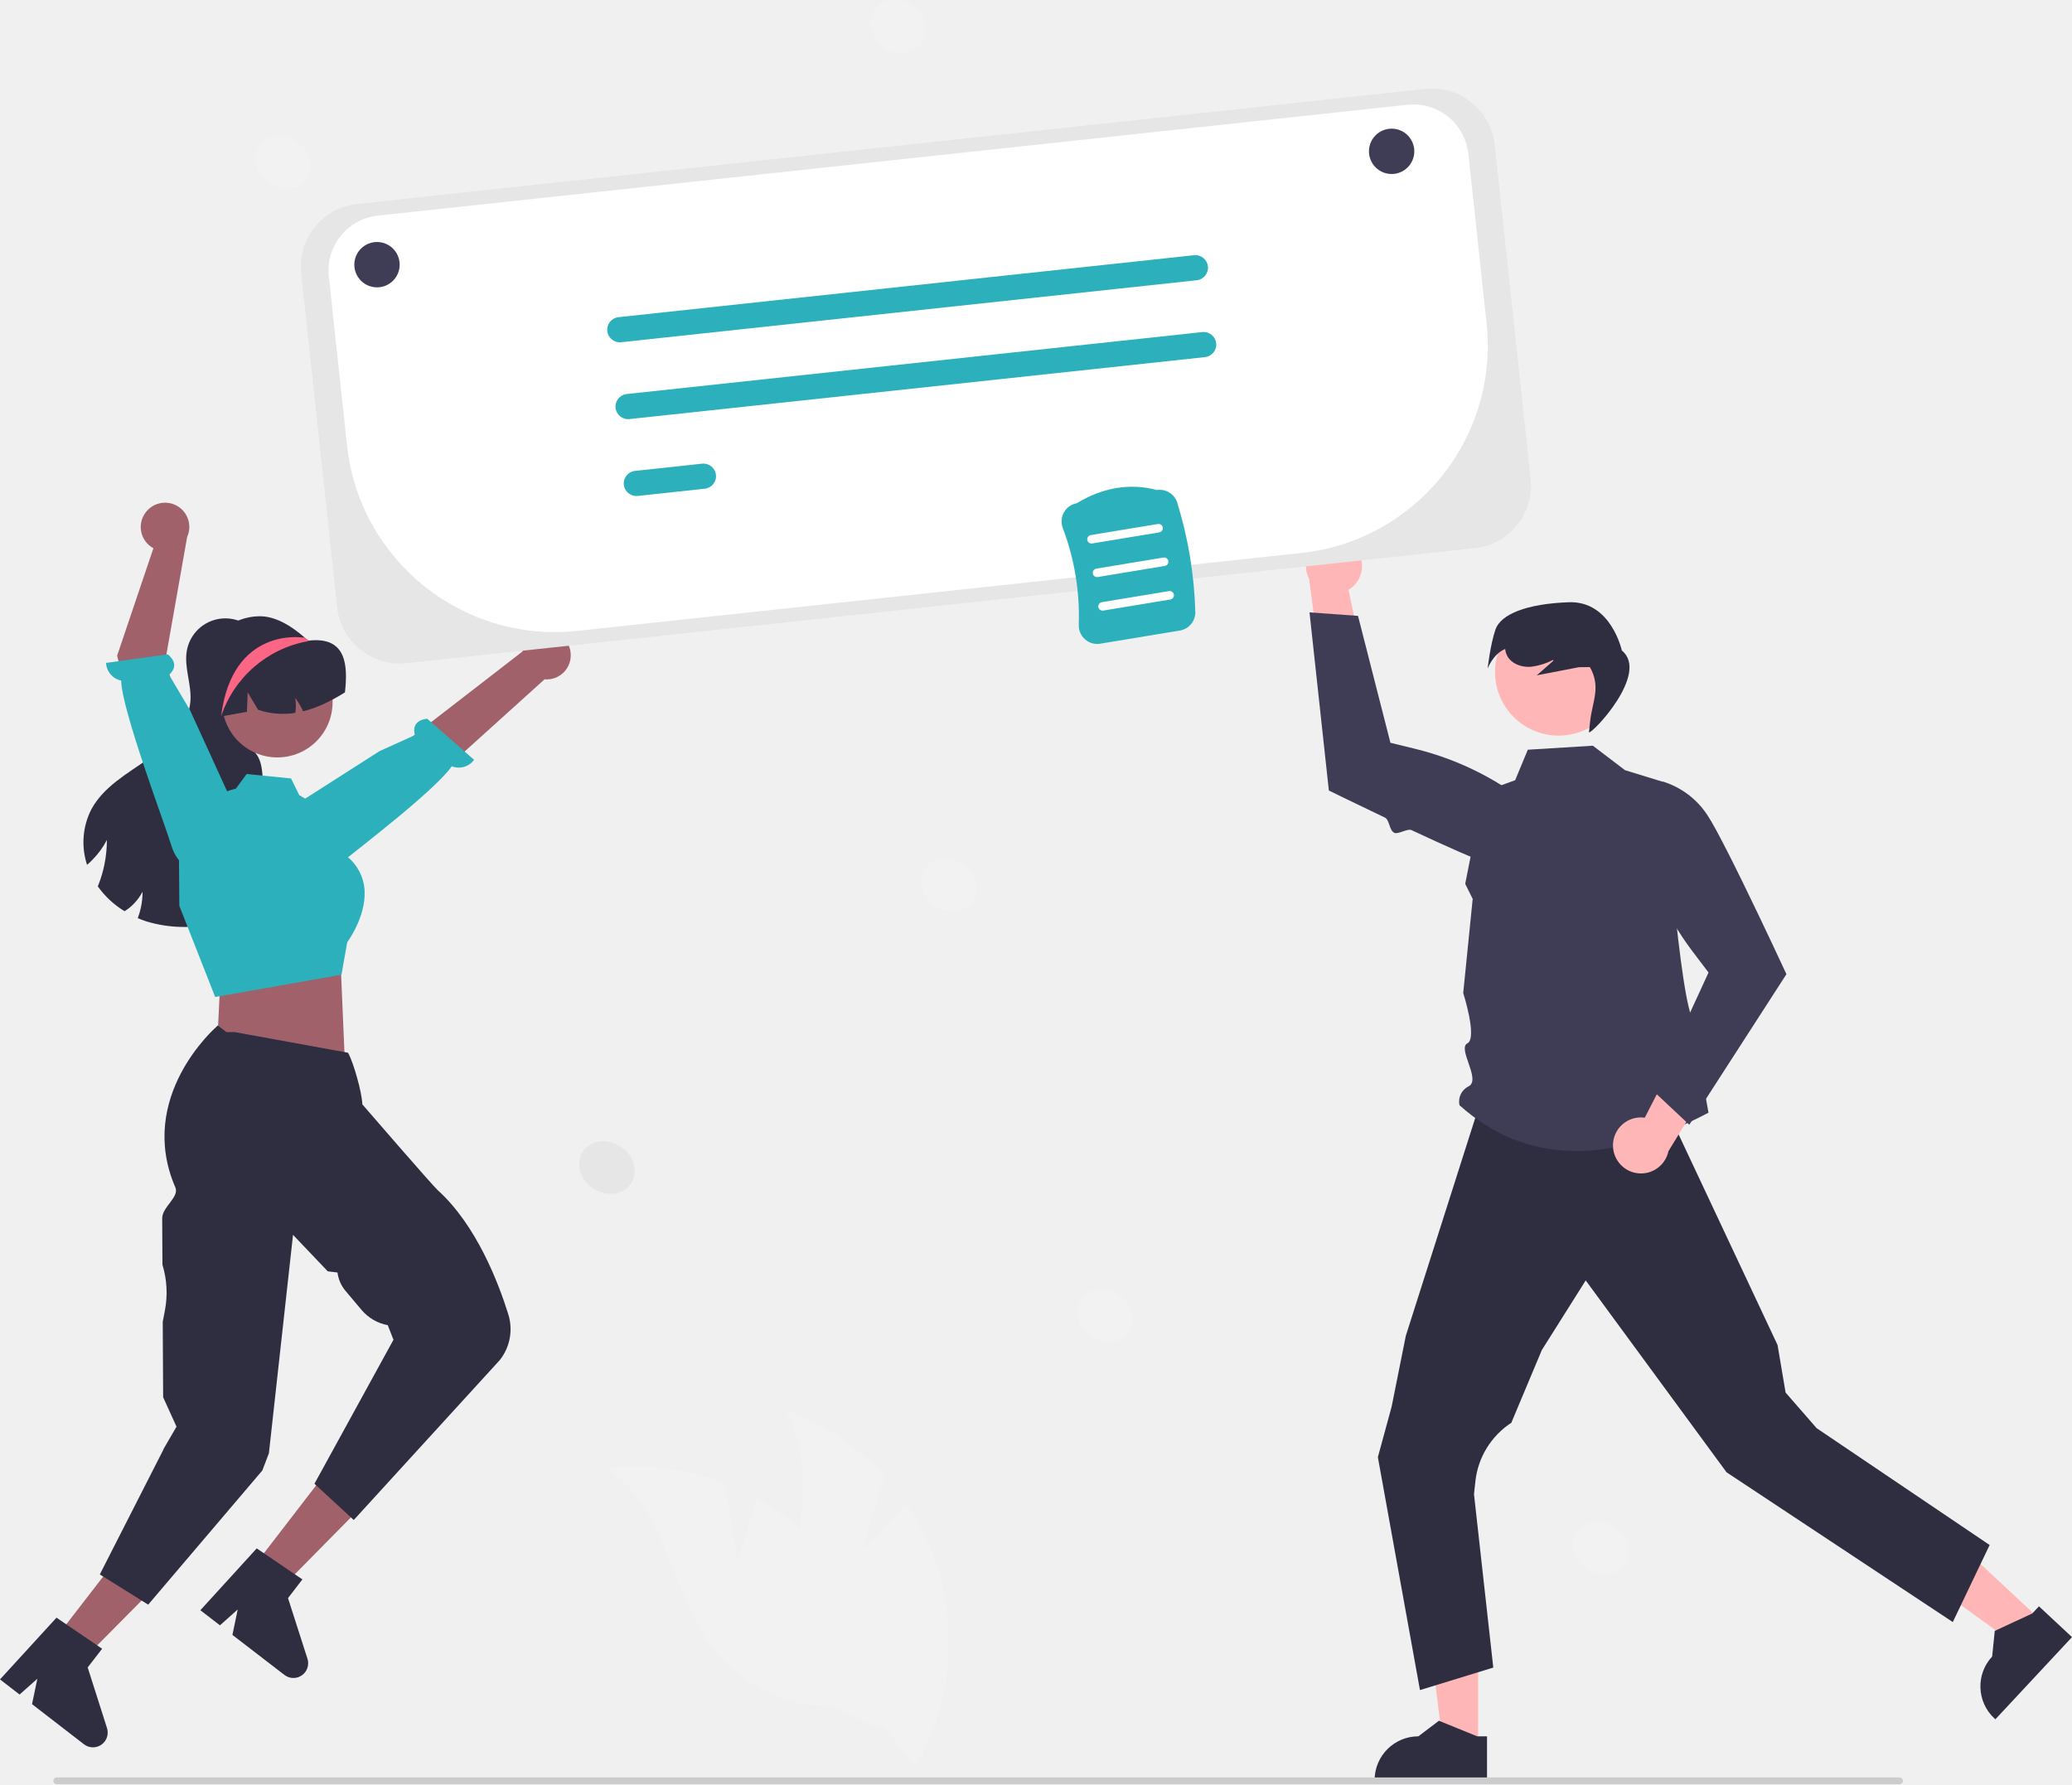
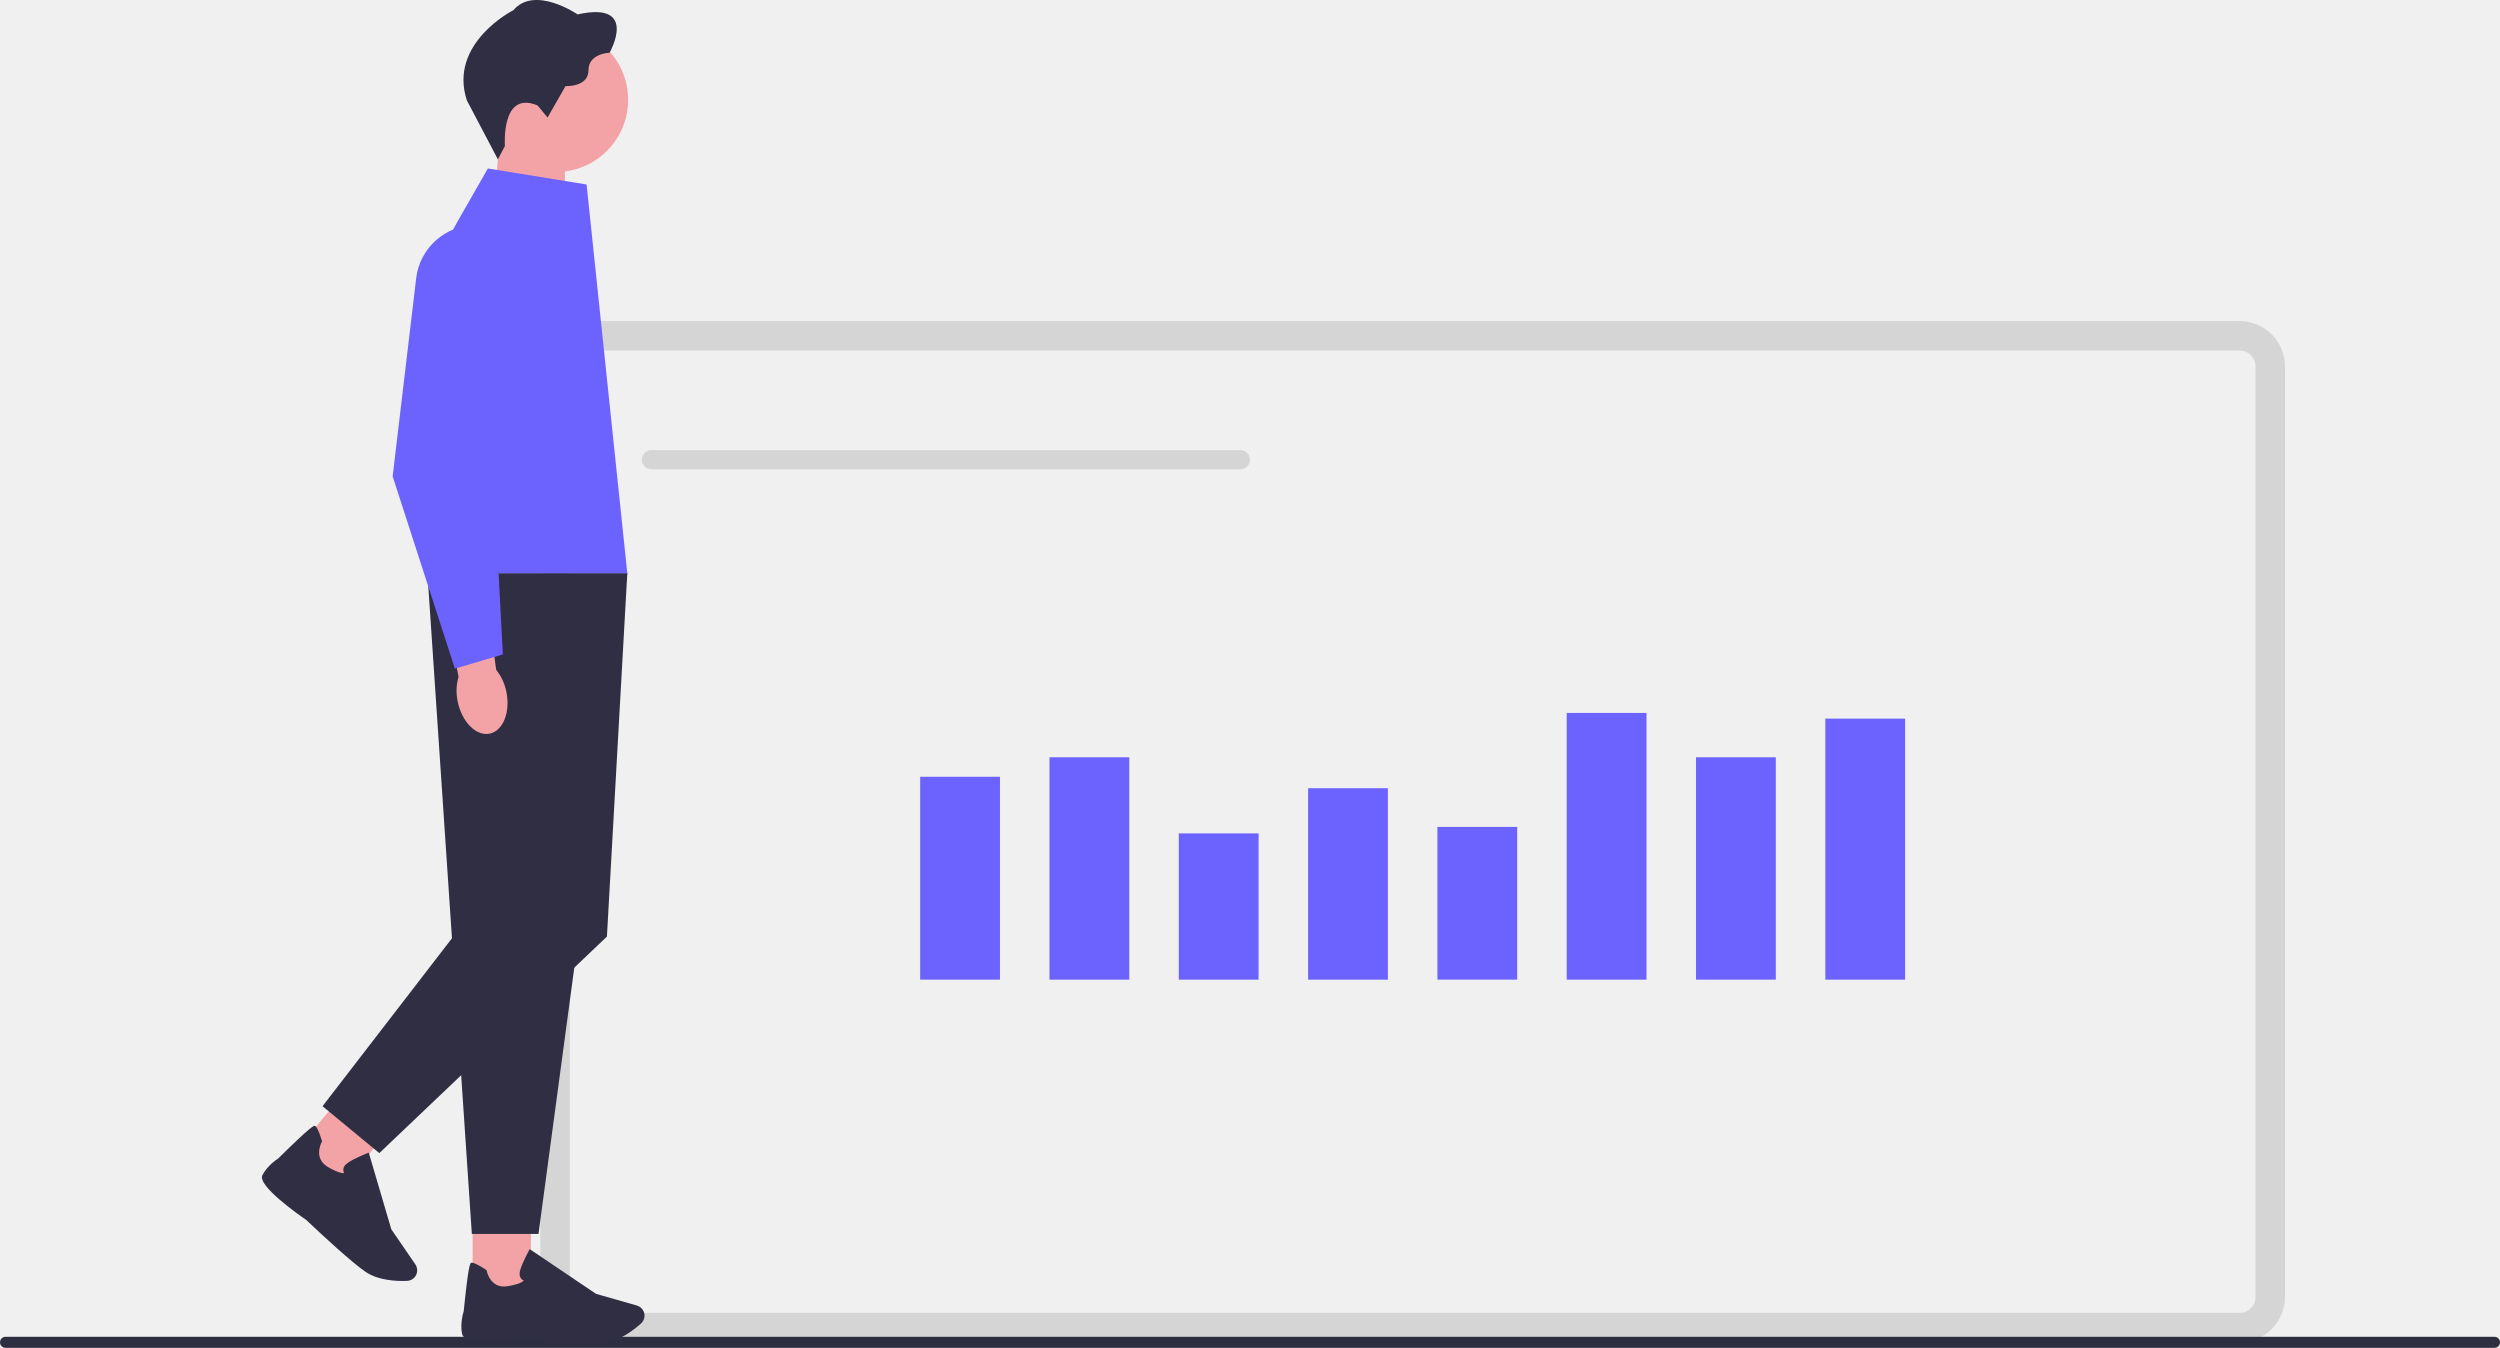
- <svg xmlns="http://www.w3.org/2000/svg" id="currentIllo" data-name="Layer 1" width="731.077" height="629.614" viewBox="0 0 731.077 629.614" class="injected-svg DownloadModal__ImageFile-sc-p17csy-5 iIfSkb grid_media">
-   <path d="M538.567,682.174l7.985-26.005A87.77,87.77,0,0,0,511.468,632.663c13.124,21.743.407,50.108,5.706,74.946a52.794,52.794,0,0,0,28.277,35.978l12.117,15.014a88.466,88.466,0,0,0,6.502-73.787,85.453,85.453,0,0,0-9.894-19.018C546.976,674.261,538.567,682.174,538.567,682.174Z" transform="translate(-234.4615 -135.193)" fill="#f2f2f2" />
-   <path d="M494.662,685.496,490.211,658.66a87.77,87.77,0,0,0-41.885-5.392c21.444,13.608,22.711,44.667,38.532,64.535A52.794,52.794,0,0,0,528.213,737.394l17.541,8.034a88.466,88.466,0,0,0-27.088-68.942,85.453,85.453,0,0,0-17.337-12.609C498.659,674.664,494.662,685.496,494.662,685.496Z" transform="translate(-234.4615 -135.193)" fill="#f2f2f2" />
-   <polygon points="521.537 616.734 509.237 616.733 503.386 569.293 521.539 569.294 521.537 616.734" fill="#ffb6b6" />
-   <path d="M759.135,763.849l-39.658-.001v-.502a15.437,15.437,0,0,1,15.436-15.436h.001l7.244-5.496,13.516,5.497,3.462 0Z" transform="translate(-234.4615 -135.193)" fill="#2f2e41" />
-   <polygon points="720.217 571.872 711.831 580.869 673.137 552.804 685.514 539.526 720.217 571.872" fill="#ffb6b6" />
-   <path d="M965.538,712.899l-27.04,29.01-.367-.342a15.437,15.437,0,0,1-.768-21.816l.001-.001.919-9.046,13.236-6.14,2.36-2.532Z" transform="translate(-234.4615 -135.193)" fill="#2f2e41" />
-   <path d="M936.479,680.403l-13,27.189L843.65,654.738l-11.613-15.823-38.079-51.882-15.479,24.561-10.771,25.675,0,0a28.302,28.302,0,0,0-12.675,20.654l-.493,4.546,6.806,61.182-25.868,7.943-14.856-82.19,4.856-17.81,5-25,25.174-79h67.364l38.638,82.242,2.824,16.758,10.955,12.573Z" transform="translate(-234.4615 -135.193)" fill="#2f2e41" />
-   <path d="M796.483,398.341l11.34,8.635,13.676,4.203s5.654,79.528,10.748,84.623.5,5.231,1.524,11.849,3.512,20.184,3.512,20.184c-34.387,18.203-64.032,18.691-87.845-2.609a5.931,5.931,0,0,1,3.236-6.695c4.432-2.352-4.086-13.328-.464-15.163s-1.472-17.755-1.472-17.755l3.342-33.216-2.64-5.31,6.443-32.489,11.18-4.083,4.466-10.76Z" transform="translate(-234.4615 -135.193)" fill="#3f3d56" />
-   <path d="M803.587,539.69a9.83,9.83,0,0,1,11.207-10.08l15.982-31.064,8.904,15.82L823.139,541.439a9.884,9.884,0,0,1-19.551-1.749Z" transform="translate(-234.4615 -135.193)" fill="#ffb6b6" />
-   <path d="M830.502,532.091l34.278-53.127-.113-.244c-.129-.28-7.892-17.045-15.413-32.4-1.158-2.365-2.311-4.696-3.429-6.928q-.724-1.445-1.426-2.83c-3.159-6.228-5.919-11.375-7.566-13.82a29.015,29.015,0,0,0-15.375-11.664l-.159-.041-.151.063a14.724,14.724,0,0,0-8.763,16.198,104.296,104.296,0,0,0,19.353,43.755l5.557,7.325-19.312,41.985Z" transform="translate(-234.4615 -135.193)" fill="#3f3d56" />
-   <path d="M712.628,328.445a9.83,9.83,0,0,1-2.359,14.888l7.146,34.195-16.879-6.683-4.198-31.448A9.884,9.884,0,0,1,712.628,328.445Z" transform="translate(-234.4615 -135.193)" fill="#ffb6b6" />
-   <path d="M696.505,351.296l6.826,62.857.242.119c.199.098,8.847,4.339,19.461,9.391,1.791.852,1.534,4.543,3.405,5.426,1.289.608,4.693-1.597,5.996-.988,11.602,5.426,23.334,10.702,28.01,12.131a29.015,29.015,0,0,0,19.289-.621l.149-.068.078-.144a14.724,14.724,0,0,0-3.392-18.101A104.296,104.296,0,0,0,733.982,399.492l-8.929-2.191-11.436-44.776Z" transform="translate(-234.4615 -135.193)" fill="#3f3d56" />
-   <circle cx="549.931" cy="237.156" r="22.431" fill="#ffb6b6" />
-   <path d="M762.123,357.318c1.845-5.367,11.027-9.089,25.914-9.606S806.699,364.738,806.699,364.738c9.938,8.062-10.612,29.645-11.606,28.868l.447-4.055c.74-6.717,3.885-11.958-.115-18.958l-3.841.044q-7.441,1.431-14.882,2.862l5.873-5.171-.166-.256a22.726,22.726,0,0,1-8.017,2.434c-3.157.186-6.607-1.071-8.119-3.848a6.466,6.466,0,0,1-.725-2.46c-4.257,1.701-6.203,6.948-6.203,6.948S760.278,362.685,762.123,357.318Z" transform="translate(-234.4615 -135.193)" fill="#2f2e41" />
-   <path d="M324.835,358.664a12.015,12.015,0,0,0-.981-1.099c.085-.117.171-.245.256-.363Z" transform="translate(-234.4615 -135.193)" fill="#2f2e41" />
-   <path d="M329.197,448.88c-3.669,6.517-10.997,10.154-18.261,11.936a45.628,45.628,0,0,1-24.821-.48c-1.024-.331-2.048-.715-3.04-1.141a26.191,26.191,0,0,0,1.131-3.893,26.702,26.702,0,0,0,.555-5.45,17.207,17.207,0,0,1-3.104,4.277,15.695,15.695,0,0,1-3.253,2.613,31.947,31.947,0,0,1-9.44-8.768c.16-.395.32-.789.469-1.184a42.552,42.552,0,0,0,1.835-6.336,43.324,43.324,0,0,0,.907-8.864,27.851,27.851,0,0,1-5.056,6.954,22.669,22.669,0,0,1-1.941,1.845,25.523,25.523,0,0,1,1.536-19.637c4.224-7.808,12.416-12.448,19.711-17.493,7.306-5.045,14.613-11.872,15.231-20.735.416-5.984-2.357-11.978-1.248-17.866a13.804,13.804,0,0,1,23.445-7.093c-4.139,5.866-8.256,11.936-9.93,18.911-1.707,7.104-.309,15.434,5.291,20.138,1.92,1.621,4.277,2.773,5.76,4.8,1.973,2.688,1.984,6.272,2.304,9.578.64,6.432,2.741,12.618,3.872,18.986C332.291,436.336,332.355,443.237,329.197,448.88Z" transform="translate(-234.4615 -135.193)" fill="#2f2e41" />
-   <polygon points="19.519 578.195 29.254 585.716 62.898 551.747 48.53 540.646 19.519 578.195" fill="#a0616a" />
-   <path d="M254.395,706.039l16.098,10.972-5.094,6.593,6.823,21.409a5.204,5.204,0,0,1-8.141,5.699l-18.32-14.156,1.881-8.961-6.272,5.569-6.907-5.337Z" transform="translate(-234.4615 -135.193)" fill="#2f2e41" />
-   <path d="M303.369,377.614a23.236,23.236,0,1,0,39.966-16.117l-.112-.111c-.186-.195-.372-.39-.567-.576a.009.009,0,0,1-.009-.009c-.242-.223-.483-.446-.734-.66-4.09-3.588-9.837-7.482-15.702-7.482C313.375,352.659,303.369,364.778,303.369,377.614Z" transform="translate(-234.4615 -135.193)" fill="#2f2e41" />
-   <path d="M435.811,365.681a8.511,8.511,0,0,1-9.217,9.24l-57.538,51.951-9.902-15.638,59.672-46.149a8.557,8.557,0,0,1,16.985.596Z" transform="translate(-234.4615 -135.193)" fill="#a0616a" />
-   <path d="M344.465,442.554s2.141,3.954,9.454-2.151c5.854-4.888,33.903-26.107,39.945-34.803a6.686,6.686,0,0,0,7.872-2.286L385.18,388.814c-4.954.57-4.847,3.898-4.332,5.787l-12.489,5.658-32.25,20.61,6.756,18.854Z" transform="translate(-234.4615 -135.193)" fill="#2cb1bc" />
-   <polygon points="78.761 343.789 77.555 349.532 76.531 370.716 121.615 373.194 120.215 340.612 115.845 333.432 78.761 343.789" fill="#a0616a" />
-   <circle cx="97.868" cy="247.797" r="19.484" fill="#a0616a" />
-   <path d="M297.738,454.858l-.12-16.196a25.776,25.776,0,0,1,19.962-25.124l.074-.017,3.853-5.191,15.653,1.566,2.869,5.864,11.343,6.754,4.367,14.039a16.602,16.602,0,0,1,7.174,11.119c1.483,9.471-5.148,18.946-5.937,20.033l-2.032,11.446-44.21,7.801-.359.045Z" transform="translate(-234.4615 -135.193)" fill="#2cb1bc" />
-   <path d="M356.173,379.517a66.428,66.428,0,0,1-7.061,3.893,40.632,40.632,0,0,1-7.701,2.784,26.617,26.617,0,0,0-2.773-4.725,17.184,17.184,0,0,1,.021,5.28,27.507,27.507,0,0,1-13.13-1.077l-3.669-6.154-.277,6.869c-3.04.555-6.069,1.077-9.109,1.621-.181.021-.363.064-.533.096-1.888-8.512.789-17.887,6.741-23.562a21.445,21.445,0,0,1,22.527-4.373c.48.192.971.405,1.44.629a.01.01,0,0,0,.011.011c.277.139.512.469.821.437C356.791,359.762,357.218,370.087,356.173,379.517Z" transform="translate(-234.4615 -135.193)" fill="#2f2e41" />
-   <polygon points="89.297 553.071 99.047 560.572 132.623 526.535 118.233 515.464 89.297 553.071" fill="#a0616a" />
-   <path d="M325.042,681.594,341.162,692.533l-5.081,6.603,6.866,21.395a5.204,5.204,0,0,1-8.129,5.715l-18.349-14.119,1.863-8.965-6.261,5.581-6.918-5.323Z" transform="translate(-234.4615 -135.193)" fill="#2f2e41" />
-   <path d="M292.12,646.722l-0-.127,4.621-7.963-4.718-10.365-.142-26.631.765-3.998a33.632,33.632,0,0,0-.872-16.158l0,0-.086-16.21c-.166-4.061,6.125-7.632,4.658-11.018-13.866-31.999,14.16-56.41,14.349-56.606l.573-.595,3.107,2.354,2.958.004,39.912,7.273.288.537c1.57,2.944,4.599,13.093,4.779,17.686,1.989,2.303,24.647,28.521,26.661,30.343,13.611,12.315,21.404,32.698,24.837,43.753a17.555,17.555,0,0,1-3.006,16.143L359.276,671.582l-13.866-12.8,27.881-50.805-2.01-5.155a15.843,15.843,0,0,1-9.237-5.366l-5.646-6.701a12.529,12.529,0,0,1-2.86-6.517l-3.424-.412L337.851,570.95l-8.508,77.052-2.313,6.087-40.284,47.359L269.679,690.781Z" transform="translate(-234.4615 -135.193)" fill="#2f2e41" />
-   <path d="M285.968,315.87a8.511,8.511,0,0,0,2.623,12.785l-12.809,37.922,10.46,40.187,16.866-7.625-10.408-30.312,7.787-44.122a8.557,8.557,0,0,0-14.519-8.835Z" transform="translate(-234.4615 -135.193)" fill="#a0616a" />
-   <path d="M301.407,439.876s-3.961,2.127-6.716-6.992c-2.206-7.301-17.216-46.94-17.486-57.526a6.686,6.686,0,0,1-5.321-6.236l21.8-3.017c3.825,3.198,1.908,5.92.439,7.215l7.425,12.577,15.519,33.953L304.297,438.389Z" transform="translate(-234.4615 -135.193)" fill="#2cb1bc" />
-   <path d="M312.468,388.005A39.634,39.634,0,0,1,342.982,361.488c.028-.009.121-.046.242-.102.074-.047.167-.093.26-.139-.279-.158-.548-.297-.827-.437a.009.009,0,0,1-.009-.009c-.242-.223-.483-.446-.734-.66l-.706.028S316.381,356.237,312.468,388.005Z" transform="translate(-234.4615 -135.193)" fill="#fd6584" />
-   <ellipse cx="624.318" cy="599.483" rx="8.857" ry="10.195" transform="translate(-455.0757 652.0179) rotate(-56.36398)" fill="#f2f2f2" />
-   <ellipse cx="569.318" cy="447.483" rx="8.857" ry="10.195" transform="translate(-353.0592 538.4215) rotate(-56.36398)" fill="#f2f2f2" />
-   <ellipse cx="799.318" cy="681.483" rx="8.857" ry="10.195" transform="translate(-445.2818 834.2972) rotate(-56.36398)" fill="#f2f2f2" />
-   <ellipse cx="334.318" cy="192.483" rx="8.857" ry="10.195" transform="translate(-245.583 229.0152) rotate(-56.36398)" fill="#f2f2f2" />
-   <ellipse cx="551.318" cy="144.483" rx="8.857" ry="10.195" transform="translate(-108.8191 388.2715) rotate(-56.36398)" fill="#f2f2f2" />
-   <ellipse cx="448.618" cy="547.197" rx="8.857" ry="10.195" transform="translate(-489.9215 482.4108) rotate(-56.36398)" fill="#e6e6e6" />
-   <path d="M904.729,764.807h-650.294a1.191,1.191,0,0,1,0-2.381h650.294a1.191,1.191,0,0,1,0,2.381Z" transform="translate(-234.4615 -135.193)" fill="#ccc" />
-   <path d="M375.47,369.355a22.24,22.24,0,0,1-22.045-19.831L340.73,231.618a22.23,22.23,0,0,1,19.701-24.455l376.954-40.588a22.23,22.23,0,0,1,24.456,19.7L774.536,304.181a22.231,22.231,0,0,1-19.701,24.456l-.054-.497.054.497L377.881,369.225A22.494,22.494,0,0,1,375.47,369.355Z" transform="translate(-234.4615 -135.193)" fill="#e6e6e6" />
-   <path d="M733.233,172.048a19.852,19.852,0,0,0-2.12.114L367.749,211.287a19.459,19.459,0,0,0-17.264,21.431l6.419,59.615a73.811,73.811,0,0,0,81.29,65.486L693.699,330.308A73.587,73.587,0,0,0,758.986,249.265l-6.443-59.838a19.463,19.463,0,0,0-19.31-17.378Z" transform="translate(-234.4615 -135.193)" fill="#fff" />
-   <path d="M656.714,234.09l-203.088,21.867a4.444,4.444,0,1,1-.952-8.838l203.088-21.867a4.444,4.444,0,1,1,.952,8.838Z" transform="translate(-234.4615 -135.193)" fill="#2cb1bc" />
-   <path d="M659.634,261.213l-203.088,21.867a4.444,4.444,0,0,1-.952-8.838l203.088-21.867a4.444,4.444,0,0,1,.952,8.838Z" transform="translate(-234.4615 -135.193)" fill="#2cb1bc" />
-   <path d="M483.133,307.654l-23.667,2.548a4.444,4.444,0,0,1-.952-8.838l23.667-2.548a4.444,4.444,0,1,1,.952,8.838Z" transform="translate(-234.4615 -135.193)" fill="#2cb1bc" />
-   <circle cx="133.018" cy="93.4" r="8" fill="#3f3d56" />
-   <circle cx="491.018" cy="53.4" r="8" fill="#3f3d56" />
-   <path d="M617.323,360.829a6.587,6.587,0,0,1-2.236-5.196,87.659,87.659,0,0,0-5.63-34.077,6.587,6.587,0,0,1,.446-5.639,6.439,6.439,0,0,1,4.449-3.13c9.299-5.611,18.831-7.187,28.338-4.681a6.515,6.515,0,0,1,7.163,4.491,144.983,144.983,0,0,1,6.365,38.525,6.514,6.514,0,0,1-5.446,6.575l-28.133,4.648A6.438,6.438,0,0,1,617.323,360.829Z" transform="translate(-234.4615 -135.193)" fill="#2cb1bc" />
-   <path d="M619.821,326.974l23.679-3.912a1.5,1.5,0,1,0-.489-2.96l-23.679,3.912a1.5,1.5,0,0,0,.489,2.96Z" transform="translate(-234.4615 -135.193)" fill="#fff" />
-   <path d="M621.777,338.813l23.679-3.912a1.5,1.5,0,0,0-.489-2.96l-23.679,3.912a1.5,1.5,0,1,0,.489,2.96Z" transform="translate(-234.4615 -135.193)" fill="#fff" />
-   <path d="M623.733,350.653l23.679-3.912a1.5,1.5,0,0,0-.489-2.96l-23.679,3.912a1.5,1.5,0,1,0,.489,2.96Z" transform="translate(-234.4615 -135.193)" fill="#fff" />
+ <svg xmlns="http://www.w3.org/2000/svg" width="678.62" height="365.87" viewBox="0 0 678.62 365.87">
+   <path d="m607.96,364.37H158.96c-6.78,0-12.29-5.51-12.29-12.29V99.44c0-6.78,5.51-12.29,12.29-12.29h449c6.78,0,12.29,5.51,12.29,12.29v252.64c0,6.78-5.51,12.29-12.29,12.29h0ZM158.96,95.15c-2.37,0-4.29,1.92-4.29,4.29v252.64c0,2.37,1.92,4.29,4.29,4.29h449c2.37,0,4.29-1.92,4.29-4.29V99.44c0-2.37-1.92-4.29-4.29-4.29H158.96Z" fill="#d5d5d6" stroke-width="0" />
+   <rect x="249.78" y="210.85" width="21.66" height="55.08" fill="#6c63ff" stroke-width="0" />
+   <rect x="284.88" y="205.56" width="21.66" height="60.37" fill="#6c63ff" stroke-width="0" />
+   <rect x="319.98" y="226.22" width="21.66" height="39.71" fill="#6c63ff" stroke-width="0" />
+   <rect x="355.08" y="213.96" width="21.66" height="51.97" fill="#6c63ff" stroke-width="0" />
+   <rect x="390.18" y="224.46" width="21.66" height="41.46" fill="#6c63ff" stroke-width="0" />
+   <rect x="425.28" y="193.52" width="21.66" height="72.41" fill="#6c63ff" stroke-width="0" />
+   <rect x="460.38" y="205.56" width="21.66" height="60.37" fill="#6c63ff" stroke-width="0" />
+   <rect x="495.48" y="195.07" width="21.66" height="70.86" fill="#6c63ff" stroke-width="0" />
+   <path d="m176.84,122.18h159.86c1.44,0,2.61,1.17,2.61,2.61h0c0,1.44-1.17,2.61-2.61,2.61h-159.86c-1.44,0-2.61-1.17-2.61-2.61h0c0-1.44,1.17-2.61,2.61-2.61h0Z" fill="#d5d5d6" stroke-width="0" />
+   <path d="m678.62,364.37c0,.83-.67,1.5-1.5,1.5H1.5c-.83,0-1.5-.67-1.5-1.5s.67-1.5,1.5-1.5h675.62c.83,0,1.5.67,1.5,1.5Z" fill="#2e2e41" stroke-width="0" />
+   <polygon points="133.7 60.68 153.35 67.14 153.35 38.85 135.52 38.85 133.7 60.68" fill="#f3a3a6" stroke-width="0" />
+   <circle cx="150.92" cy="27.1" r="19.58" fill="#f3a3a6" stroke-width="0" />
+   <path d="m145.93,28.63l2.7,3.28,4.88-8.54s6.23.32,6.23-4.3,5.72-4.75,5.72-4.75c0,0,8.09-14.13-8.67-10.41,0,0-11.63-7.97-17.41-1.16,0,0-17.73,8.93-12.66,24.48l8.43,16.02,1.91-3.63s-1.16-15.23,8.87-10.99Z" fill="#2f2e43" stroke-width="0" />
+   <rect x="128.3" y="328.67" width="15.82" height="22.44" fill="#f3a3a6" stroke-width="0" />
+   <path d="m142.37,363.96c-2.71.25-16.24,1.31-16.92-1.79-.62-2.85.29-5.83.42-6.23,1.3-12.94,1.78-13.09,2.07-13.18.46-.13,1.81.5,3.99,1.91l.14.09.03.16c.04.2,1.01,4.95,5.59,4.23,3.14-.5,4.16-1.19,4.49-1.53-.27-.12-.6-.33-.83-.7-.34-.53-.4-1.21-.18-2.02.59-2.15,2.36-5.33,2.43-5.46l.2-.36,17.98,12.13,11.1,3.17c.84.24,1.51.84,1.85,1.64h0c.47,1.12.18,2.42-.72,3.23-2.02,1.81-6.02,4.92-10.23,5.3-1.12.1-2.6.14-4.26.14-6.95,0-17.08-.72-17.16-.73h0Z" fill="#2f2e43" stroke-width="0" />
+   <rect x="82.49" y="300.76" width="22.44" height="15.82" transform="translate(-203.86 184.12) rotate(-50.4)" fill="#f3a3a6" stroke-width="0" />
+   <path d="m83.13,331.15c-2.24-1.54-13.35-9.34-11.9-12.16,1.34-2.59,3.94-4.3,4.3-4.53,9.25-9.14,9.72-8.95,10-8.83.44.19,1.07,1.54,1.86,4.01l.05.15-.08.14c-.1.18-2.38,4.46,1.61,6.82,2.74,1.62,3.97,1.73,4.43,1.68-.13-.26-.25-.64-.2-1.07.07-.62.46-1.19,1.16-1.67,1.83-1.28,5.21-2.6,5.36-2.66l.38-.15,6.12,20.81,6.53,9.52c.49.72.63,1.61.38,2.45h0c-.35,1.16-1.4,1.98-2.62,2.03-2.71.11-7.77-.05-11.26-2.44-.92-.63-2.09-1.54-3.37-2.6-5.35-4.43-12.7-11.44-12.76-11.5h.01Z" fill="#2f2e43" stroke-width="0" />
+   <path d="m170.28,155.58h-54.26l12.06,179.36h18.09l24.12-179.36h0Z" fill="#2f2e43" stroke-width="0" />
+   <polygon points="159.23 165.46 170.28 155.58 164.75 254.23 102.96 313.01 87.55 300.28 123.56 253.56 159.23 165.46" fill="#2f2e43" stroke-width="0" />
+   <path d="m159.23,50.08l-26.8-4.35-8.32,14.55c-10.58,18.5-14.89,39.92-12.3,61.07l4.21,34.25h54.26l-11.05-105.51h0Z" fill="#6c63ff" stroke-width="0" />
+   <path id="uuid-b665f492-9b4b-4e5e-8d83-e9db200bf715-44-44-44-72-164-43-165" d="m137.47,187.88c1.11,5.53-.96,10.58-4.61,11.28-3.66.69-7.52-3.23-8.63-8.77-.47-2.21-.39-4.49.24-6.66l-4.4-23.51,11.5-1.79,3.11,23.37c1.42,1.79,2.38,3.87,2.79,6.09h0Z" fill="#f3a3a6" stroke-width="0" />
+   <path d="m123.48,181.51l-16.89-52.18v-.08l6.38-53.73c.98-8.23,7.96-14.43,16.24-14.43,5.07,0,9.77,2.29,12.89,6.29s4.21,9.11,2.98,14.04l-11.27,45.07,2.69,51.15-13.03,3.87h.01Z" fill="#6c63ff" stroke-width="0" />
</svg>
